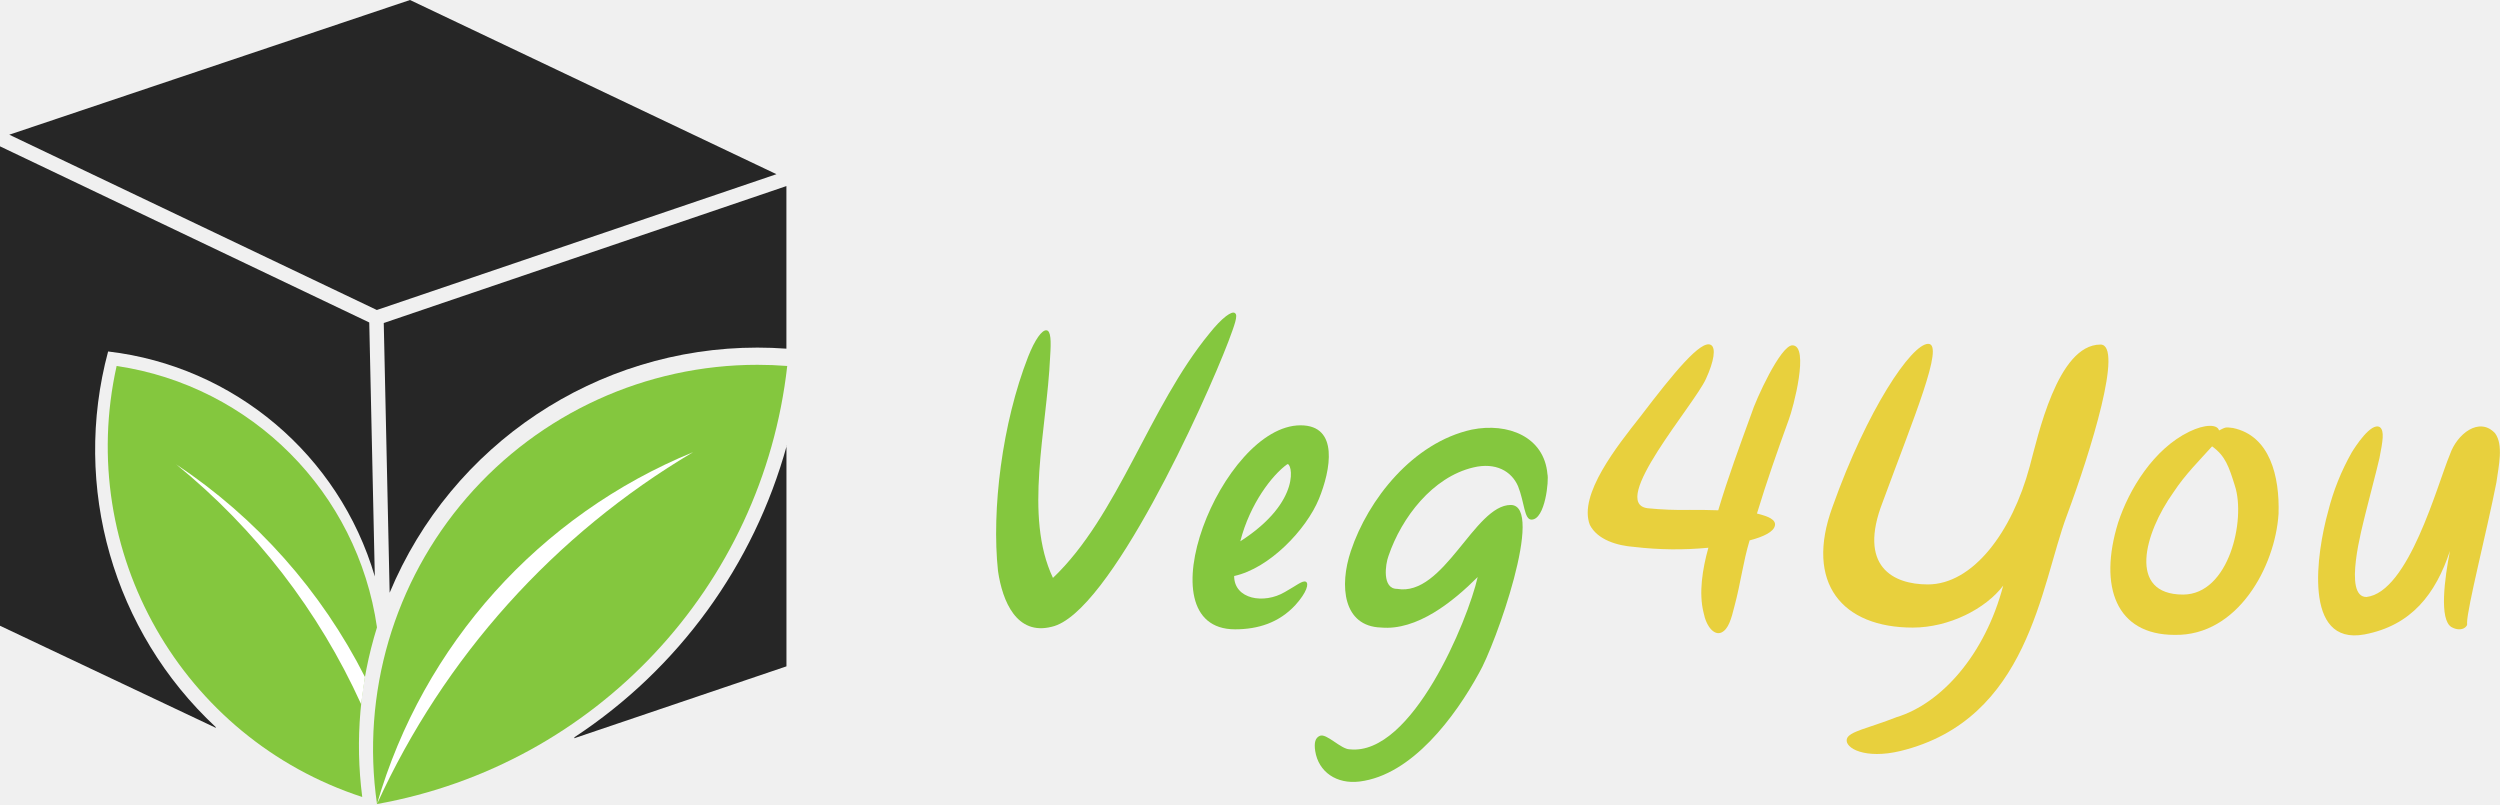
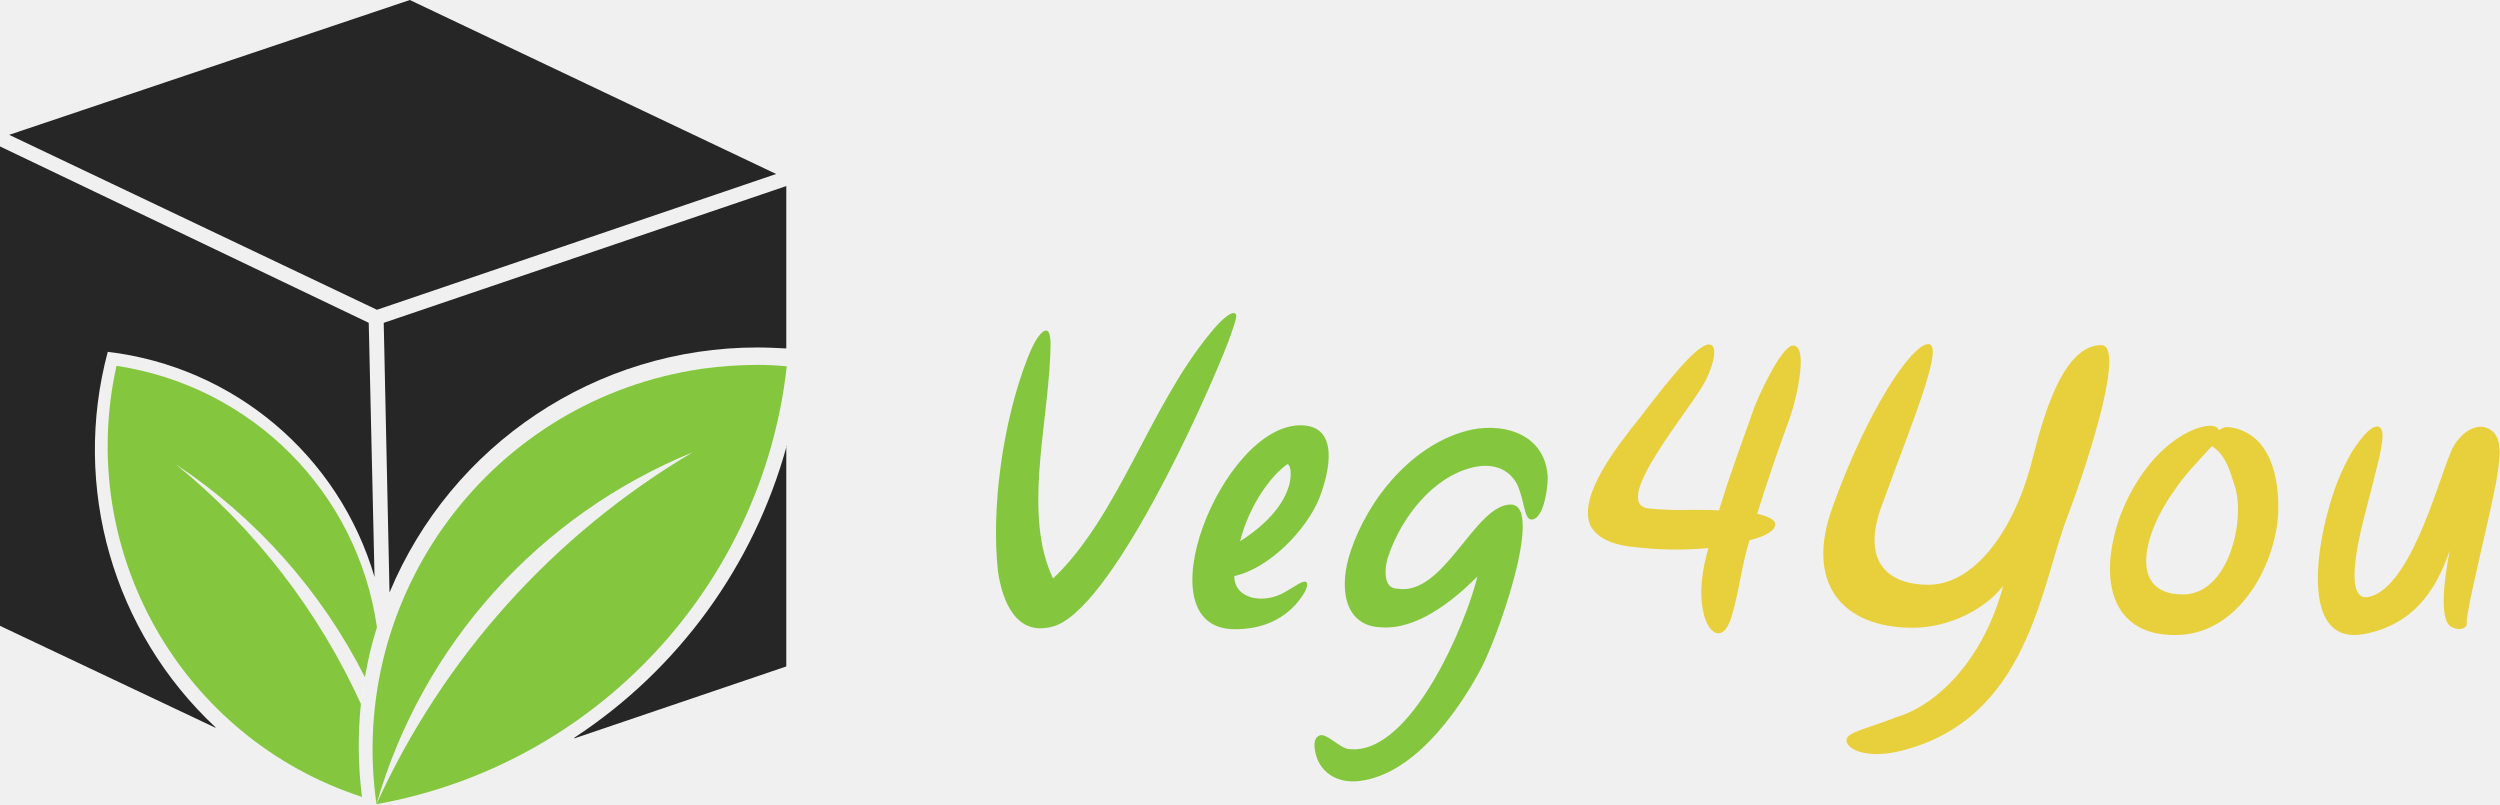
- <svg xmlns="http://www.w3.org/2000/svg" viewBox="0 0 517.26 166.36">
-   <g id="Camada_2" data-name="Camada 2">
-     <g id="Camada_1-2" data-name="Camada 1">
-       <path d="M78,166.36a79.53,79.53,0,0,1,78.74-90.88q3.07,0,6.14.24A103.84,103.84,0,0,1,78,166.36Z" style="fill: #84c73e" />
-       <path d="M24.13,75.72A76.35,76.35,0,0,0,74.95,164.9,82.41,82.41,0,0,1,78,129.8,63.89,63.89,0,0,0,24.13,75.72Z" style="fill: #84c73e" />
-       <path d="M78,166.36a163.47,163.47,0,0,1,65.41-72.81A112.49,112.49,0,0,0,78,166.36Z" style="fill: #fff" />
-       <path d="M74.72,145.7A136.93,136.93,0,0,0,36.44,96.07a115.46,115.46,0,0,1,39.07,44" style="fill: #fff" />
+ <svg xmlns="http://www.w3.org/2000/svg" version="1.1" id="Camada_1" x="0px" y="0px" viewBox="0 0 517.3 166.4" style="enable-background:new 0 0 517.3 166.4;" xml:space="preserve">
+   <style type="text/css">
+ 	.st0{fill:#84C73E;}
+ 	.st1{fill:#FFFFFF;}
+ 	.st2{fill:#262626;}
+ 	.st3{fill:#E8D03D;}
+ </style>
+   <g id="Camada_2">
+     <g id="Camada_1-2">
      <g>
-         <path d="M118.8,152.75l43.92-14.88V92.27l.08-.14a105.92,105.92,0,0,1-43.92,60.39" style="fill: #262626" />
-         <path d="M0,30.28v99.19l44.64,21.12v-.15A78.44,78.44,0,0,1,22.37,72.72a65.46,65.46,0,0,1,55.18,46.55L76.4,66.72Z" style="fill: #262626" />
-         <path d="M79.4,66.83l1.22,55.81a82.44,82.44,0,0,1,76.09-50.72q3,0,6,.22V38.5Z" style="fill: #262626" />
-         <polygon points="160.65 36.04 84.83 0 1.92 27.87 77.97 64.14 160.65 36.04" style="fill: #262626" />
+         <path class="st0" d="M74.7,145.7c-8.8-19.3-21.9-36.3-38.3-49.6c16.6,11,30.1,26.2,39.1,44l0,0.1c0.6-3.5,1.4-7,2.5-10.4     c-4-28-25.9-49.9-53.9-54.1c-8.5,38.4,13.4,77,50.8,89.2c-0.8-6.4-0.9-12.9-0.2-19.4L74.7,145.7z" />
+         <g>
+           <path class="st0" d="M156.7,75.5c-3.8,0-7.6,0.3-11.4,0.8c-43.5,6.3-73.6,46.6-67.4,90.1c9.5-33,33.6-59.8,65.4-72.8      c-28.7,17-51.6,42.4-65.4,72.8c45.2-8.1,79.8-45,84.9-90.6C160.8,75.6,158.8,75.5,156.7,75.5z" />
+         </g>
+         <path class="st1" d="M75.5,140.2c-0.3,1.8-0.6,3.6-0.8,5.4L75.5,140.2z" />
      </g>
-       <polygon points="79.2 126.26 79.2 126.26 79.2 126.26 79.2 126.26" style="fill: #fff" />
-       <path d="M254.18,70.61c-4.89,12.81-24.69,56.46-36.57,59.07-7.25,1.85-10.2-5.23-11.12-11.54-1.35-12.64.84-30.51,6.23-44.32,1.43-3.62,2.87-5.56,3.79-5.48s1,2.11.76,5.56c-.67,15-5.48,32.87.59,45.67,13.48-12.81,19.89-35.39,32.36-50.56,2.61-3.29,4.72-4.8,5.31-4.21C256.2,65.21,255.44,67.23,254.18,70.61Z" style="fill: #84c73e" />
-       <path d="M268,125.21c-3.37,3.62-7.67,5-12.47,5C236,130.18,252.83,88,269.09,88c8,0,6.24,9.27,3.79,15.25-2.61,6.32-10.2,14.33-17.53,15.93,0,4.8,6.15,5.9,10.53,3.29,2.28-1.26,3.62-2.44,4.3-2.11S270.44,122.51,268,125.21ZM256.62,112c13-8.34,10.62-16.6,9.69-15.93C263.28,98.24,258.64,104.14,256.62,112Z" style="fill: #84c73e" />
-       <path d="M316.87,107.51c-1.52,0-1.43-3.54-2.78-6.91-1.35-3.12-4.63-5-9.27-3.88-8.43,2-14.83,10.36-17.53,18.29-.67,1.77-1.35,6.83,1.77,6.83,9.69,1.69,16-17.36,23.51-17.36,7.16,0-3.2,29.07-6.57,34.8-4.89,8.93-13.82,21.07-24.69,22.42-4.72.59-8.51-1.94-9.19-6.32-.25-1.69,0-2.7.93-3.12,1.35-.67,4.38,2.78,6.23,2.78,12.89,1.35,24.44-26.71,26.46-35.65-5.14,5.14-12.56,11.12-20,10.45-7.84-.25-8.68-8.6-6.24-15.84,3.54-10.62,12.81-22.42,25-25.11,7.58-1.52,15,1.52,15.67,9.19C320.5,99.26,319.74,107.51,316.87,107.51Z" style="fill: #84c73e" />
-       <path d="M362,111.81c-1.35,4.47-1.85,8.85-3.12,13.57-.67,2.7-1.26,4.8-2.7,5.48s-3.12-1.1-3.71-4.13c-1-4-.25-8.93,1-13.4a71.88,71.88,0,0,1-15.34-.17c-3.45-.25-7.58-1.43-9.18-4.55-2.44-6.24,5.73-16.43,10.45-22.42,7-9.19,12.56-15.93,14.58-14.83,1.1.59.67,3.37-1,7-2.36,5.31-20.31,25.79-12.05,26.8a71.71,71.71,0,0,0,8.68.34c1.94,0,4,0,5.9.08,2-6.74,4.47-13.4,6.83-19.89.93-3,6.07-14.24,8.51-14.24,3.62,0,.17,13-.76,15.42-2.36,6.49-4.63,13-6.57,19.38,2.36.59,4,1.26,3.71,2.53S364.91,111.05,362,111.81Z" style="fill: #e8d03d" />
-       <path d="M393.23,155.38c-7.33,1.77-11.55-.59-11.12-2.44.34-1.6,4.55-2.28,10.28-4.55,9.18-2.78,18.29-12.81,22.08-27.22-3.62,4.8-11.21,8.68-18.71,8.68-14.58,0-22.41-9.19-16.6-25,7.16-20.14,16.35-33.71,19.8-33.71s-3.12,15.59-9.44,32.78c-5.14,13.23,2.11,17,9.35,17,9.35,0,17.44-10.87,21.07-24.35,1.69-6.15,5.73-25.28,14.66-25.28,4.8,0-1.94,21.91-7,35.48C422.21,121.25,419.77,148.89,393.23,155.38Z" style="fill: #e8d03d" />
-       <path d="M449.94,131.36c-12.14,0-15.76-10-11.71-23.17,2.28-7,7.42-15.34,14.75-18.88,3.29-1.6,5.82-1.52,6.15-.25,1.26-.59,1.18-.76,2.87-.51,7.67,1.6,9.69,10,9.44,17.78C470.75,117.2,463,131.61,449.94,131.36Zm12.47-30.84c-1.26-4-1.94-6.15-4.72-8.17-2.69,3-5.56,5.81-8,9.52-6.07,8.51-9.52,21.15,2,21.15C461.23,123,464.69,107.51,462.41,100.52Z" style="fill: #e8d03d" />
-       <path d="M516.51,99.85c-2,10.2-6.07,26-6.07,29.07.25.76-1.18,1.94-3.2.84-2.61-1.52-1.43-10.11-.34-15.76-2.95,8.85-7.92,15.42-17.7,17.27-12.81,2.36-9.86-17-7.5-25.45a48.67,48.67,0,0,1,4.89-12.22c.67-1.1,4-6.32,5.81-5.22,1,.76.59,2.95-.08,6.4-.76,3.29-1.94,7.58-2.87,11.38-.67,2.87-4.72,17.36.17,17.36,8.77-1,14.66-23.26,17.28-29.49,1.43-4.21,6.07-7.92,9.35-4.38C518,92.09,517,96.31,516.51,99.85Z" style="fill: #e8d03d" />
+       <g>
+         <path class="st2" d="M118.8,152.8l43.9-14.9V92.3l0.1-0.1c-6.8,24.8-22.4,46.3-43.9,60.4" />
+         <path class="st2" d="M0,30.3v99.2l44.6,21.1v-0.1c-21.2-19.8-29.8-49.7-22.3-77.7c26.1,3.1,47.8,21.4,55.2,46.6l-1.2-52.6L0,30.3     z" />
+         <path class="st2" d="M79.4,66.8l1.2,55.8c12.8-30.7,42.8-50.7,76.1-50.7c2,0,4,0.1,6,0.2V38.5L79.4,66.8z" />
+         <polygon class="st2" points="160.6,36 84.8,0 1.9,27.9 78,64.1    " />
+       </g>
+       <polygon class="st1" points="79.2,126.3 79.2,126.3 79.2,126.3   " />
+       <path class="st0" d="M254.2,70.6c-4.9,12.8-24.7,56.5-36.6,59.1c-7.3,1.9-10.2-5.2-11.1-11.5c-1.4-12.6,0.8-30.5,6.2-44.3    c1.4-3.6,2.9-5.6,3.8-5.5s1,2.1,0.8,5.6c-0.7,15-5.5,32.9,0.6,45.7c13.5-12.8,19.9-35.4,32.4-50.6c2.6-3.3,4.7-4.8,5.3-4.2    C256.2,65.2,255.4,67.2,254.2,70.6z" />
+       <path class="st0" d="M268,125.2c-3.4,3.6-7.7,5-12.5,5c-19.5,0-2.7-42.2,13.6-42.2c8,0,6.2,9.3,3.8,15.3    c-2.6,6.3-10.2,14.3-17.5,15.9c0,4.8,6.1,5.9,10.5,3.3c2.3-1.3,3.6-2.4,4.3-2.1S270.4,122.5,268,125.2z M256.6,112    c13-8.3,10.6-16.6,9.7-15.9C263.3,98.2,258.6,104.1,256.6,112z" />
+       <path class="st0" d="M316.9,107.5c-1.5,0-1.4-3.5-2.8-6.9c-1.4-3.1-4.6-5-9.3-3.9c-8.4,2-14.8,10.4-17.5,18.3    c-0.7,1.8-1.4,6.8,1.8,6.8c9.7,1.7,16-17.4,23.5-17.4c7.2,0-3.2,29.1-6.6,34.8c-4.9,8.9-13.8,21.1-24.7,22.4    c-4.7,0.6-8.5-1.9-9.2-6.3c-0.3-1.7,0-2.7,0.9-3.1c1.4-0.7,4.4,2.8,6.2,2.8c12.9,1.4,24.4-26.7,26.5-35.7    c-5.1,5.1-12.6,11.1-20,10.5c-7.8-0.3-8.7-8.6-6.2-15.8c3.5-10.6,12.8-22.4,25-25.1c7.6-1.5,15,1.5,15.7,9.2    C320.5,99.3,319.7,107.5,316.9,107.5z" />
+       <path class="st3" d="M362,111.8c-1.4,4.5-1.9,8.8-3.1,13.6c-0.7,2.7-1.3,4.8-2.7,5.5s-3.1-1.1-3.7-4.1c-1-4-0.3-8.9,1-13.4    c-5.1,0.5-10.2,0.4-15.3-0.2c-3.5-0.3-7.6-1.4-9.2-4.6c-2.4-6.2,5.7-16.4,10.5-22.4c7-9.2,12.6-15.9,14.6-14.8    c1.1,0.6,0.7,3.4-1,7c-2.4,5.3-20.3,25.8-12,26.8c2.9,0.3,5.8,0.4,8.7,0.3c1.9,0,4,0,5.9,0.1c2-6.7,4.5-13.4,6.8-19.9    c0.9-3,6.1-14.2,8.5-14.2c3.6,0,0.2,13-0.8,15.4c-2.4,6.5-4.6,13-6.6,19.4c2.4,0.6,4,1.3,3.7,2.5S364.9,111.1,362,111.8z" />
+       <path class="st3" d="M393.2,155.4c-7.3,1.8-11.5-0.6-11.1-2.4c0.3-1.6,4.5-2.3,10.3-4.6c9.2-2.8,18.3-12.8,22.1-27.2    c-3.6,4.8-11.2,8.7-18.7,8.7c-14.6,0-22.4-9.2-16.6-25c7.2-20.1,16.4-33.7,19.8-33.7s-3.1,15.6-9.4,32.8c-5.1,13.2,2.1,17,9.4,17    c9.4,0,17.4-10.9,21.1-24.3c1.7-6.2,5.7-25.3,14.7-25.3c4.8,0-1.9,21.9-7,35.5C422.2,121.3,419.8,148.9,393.2,155.4z" />
+       <path class="st3" d="M449.9,131.4c-12.1,0-15.8-10-11.7-23.2c2.3-7,7.4-15.3,14.8-18.9c3.3-1.6,5.8-1.5,6.1-0.3    c1.3-0.6,1.2-0.8,2.9-0.5c7.7,1.6,9.7,10,9.4,17.8C470.8,117.2,463,131.6,449.9,131.4z M462.4,100.5c-1.3-4-1.9-6.2-4.7-8.2    c-2.7,3-5.6,5.8-8,9.5c-6.1,8.5-9.5,21.2,2,21.2C461.2,123,464.7,107.5,462.4,100.5z" />
+       <path class="st3" d="M516.5,99.8c-2,10.2-6.1,26-6.1,29.1c0.3,0.8-1.2,1.9-3.2,0.8c-2.6-1.5-1.4-10.1-0.3-15.8    c-3,8.8-7.9,15.4-17.7,17.3c-12.8,2.4-9.9-17-7.5-25.4c1.1-4.3,2.7-8.4,4.9-12.2c0.7-1.1,4-6.3,5.8-5.2c1,0.8,0.6,2.9-0.1,6.4    c-0.8,3.3-1.9,7.6-2.9,11.4c-0.7,2.9-4.7,17.4,0.2,17.4c8.8-1,14.7-23.3,17.3-29.5c1.4-4.2,6.1-7.9,9.3-4.4    C518,92.1,517,96.3,516.5,99.8z" />
    </g>
  </g>
</svg>
